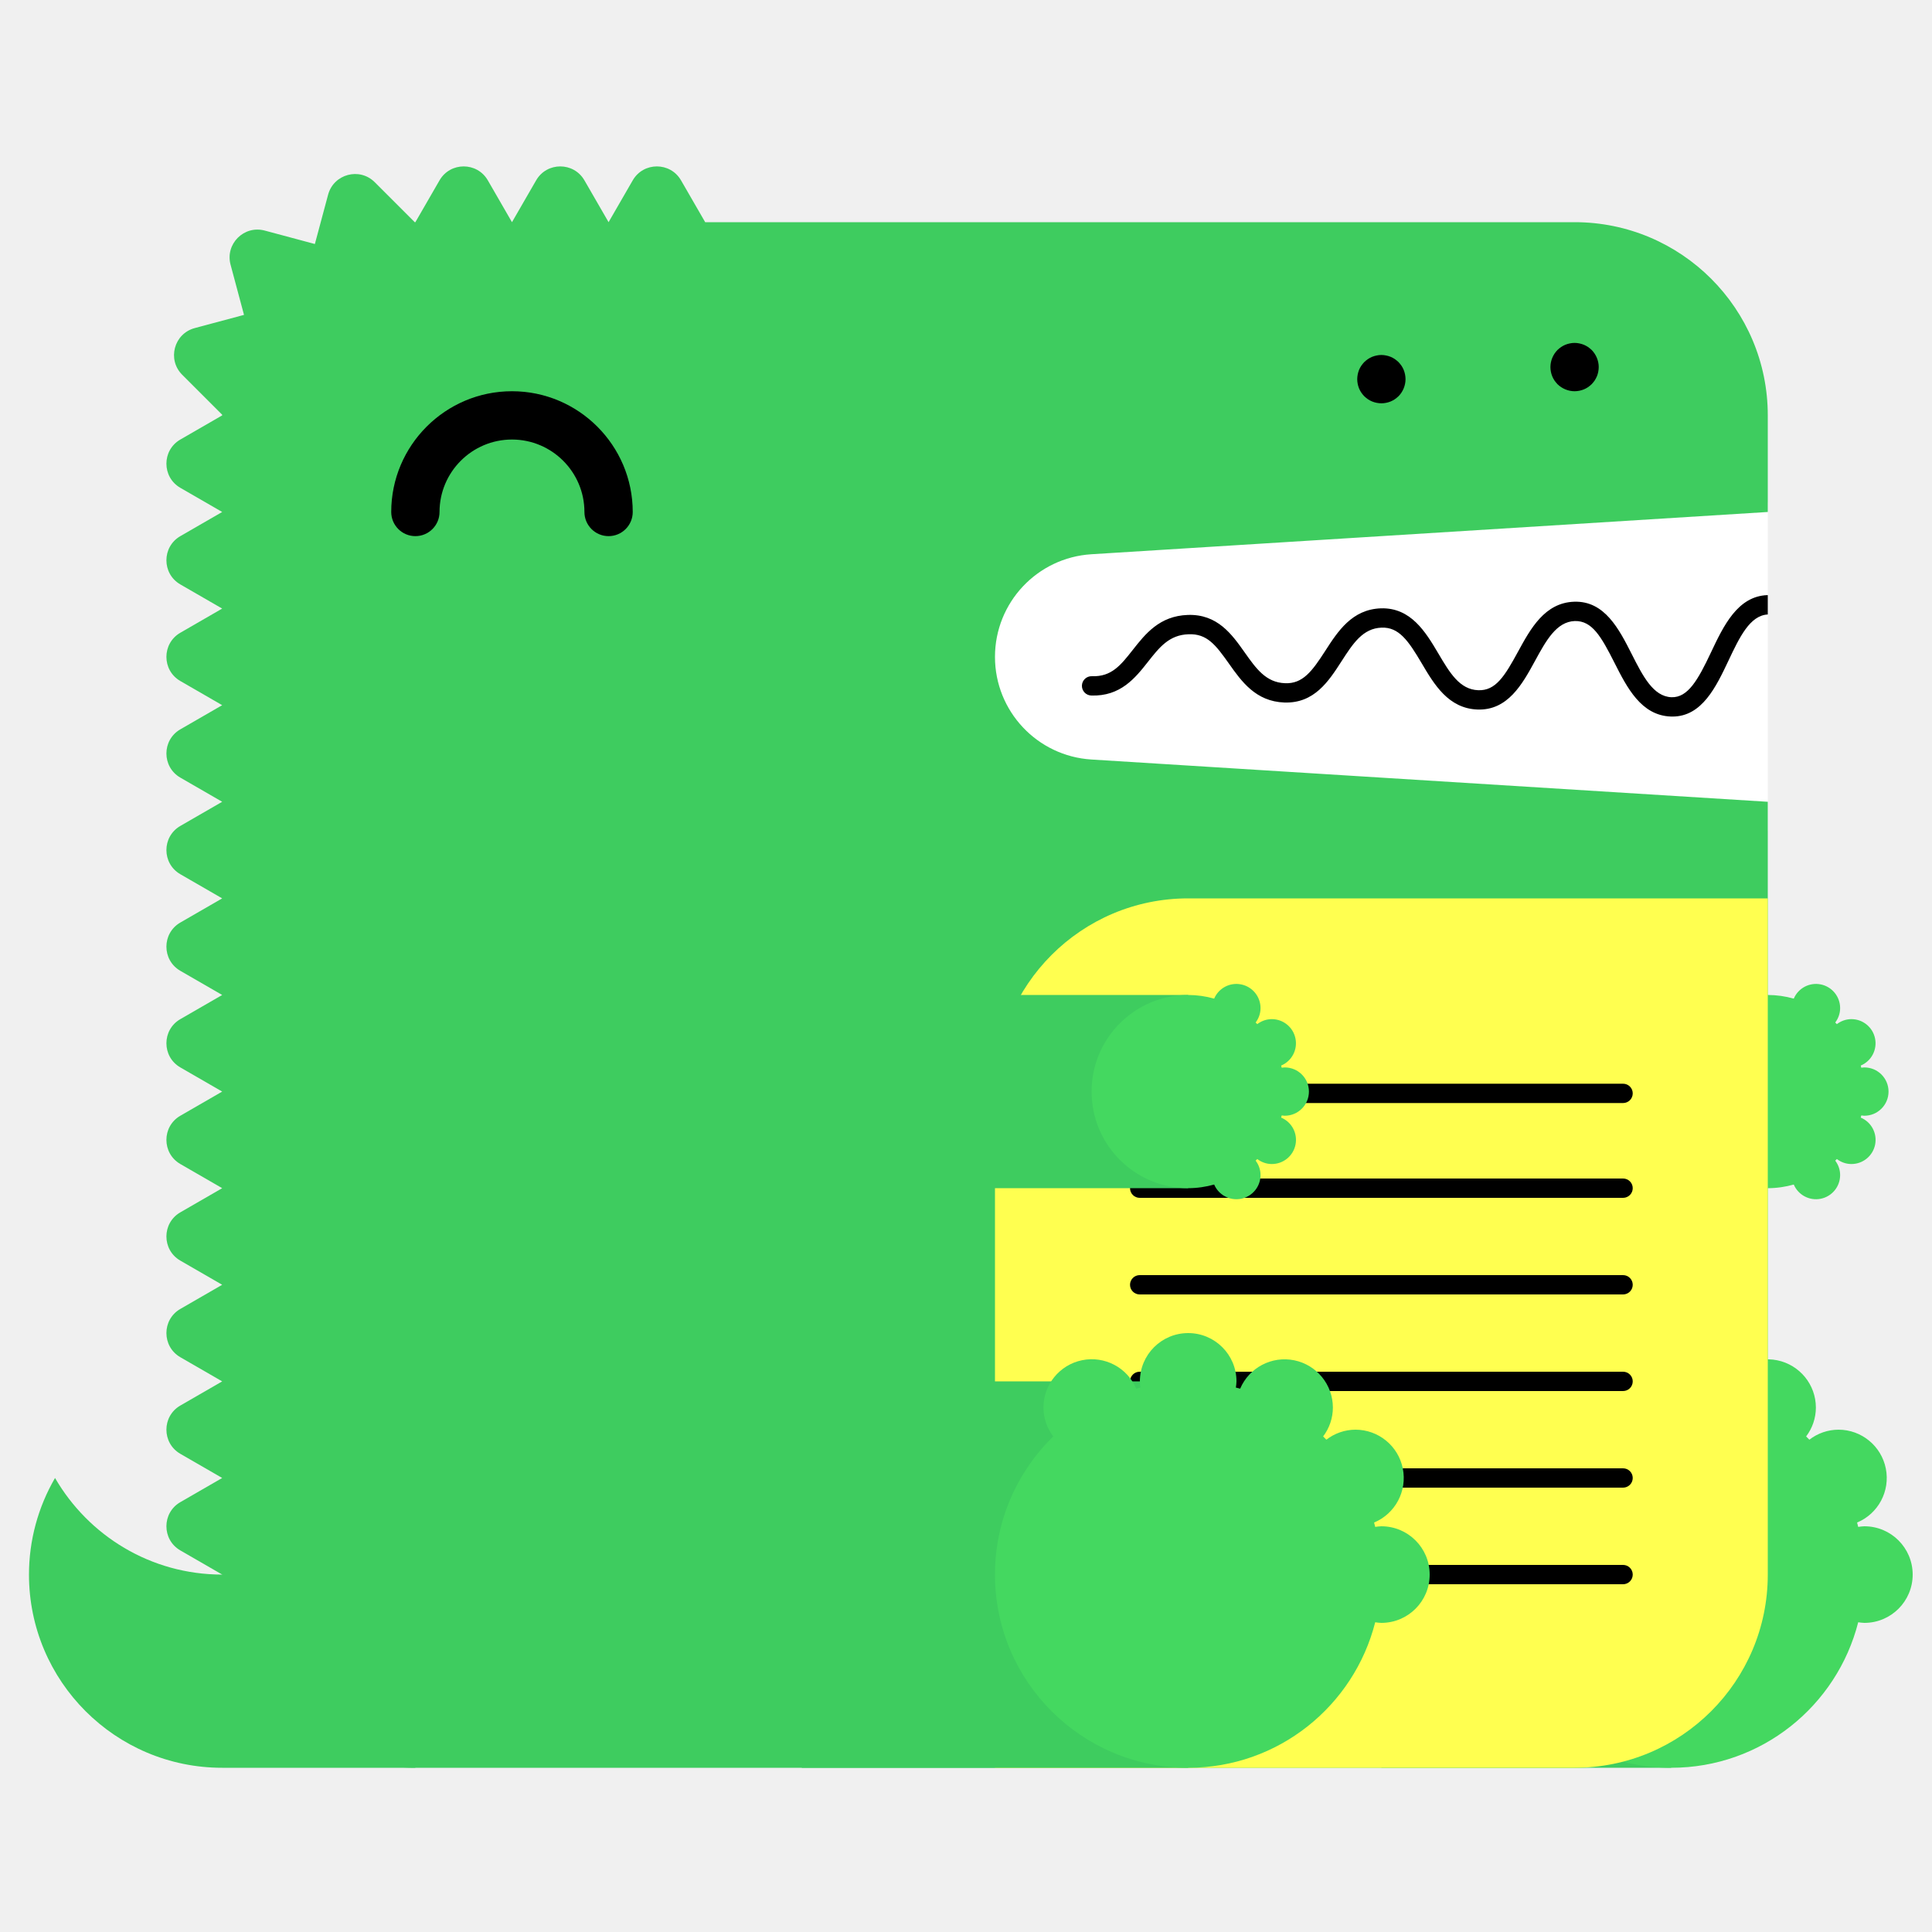
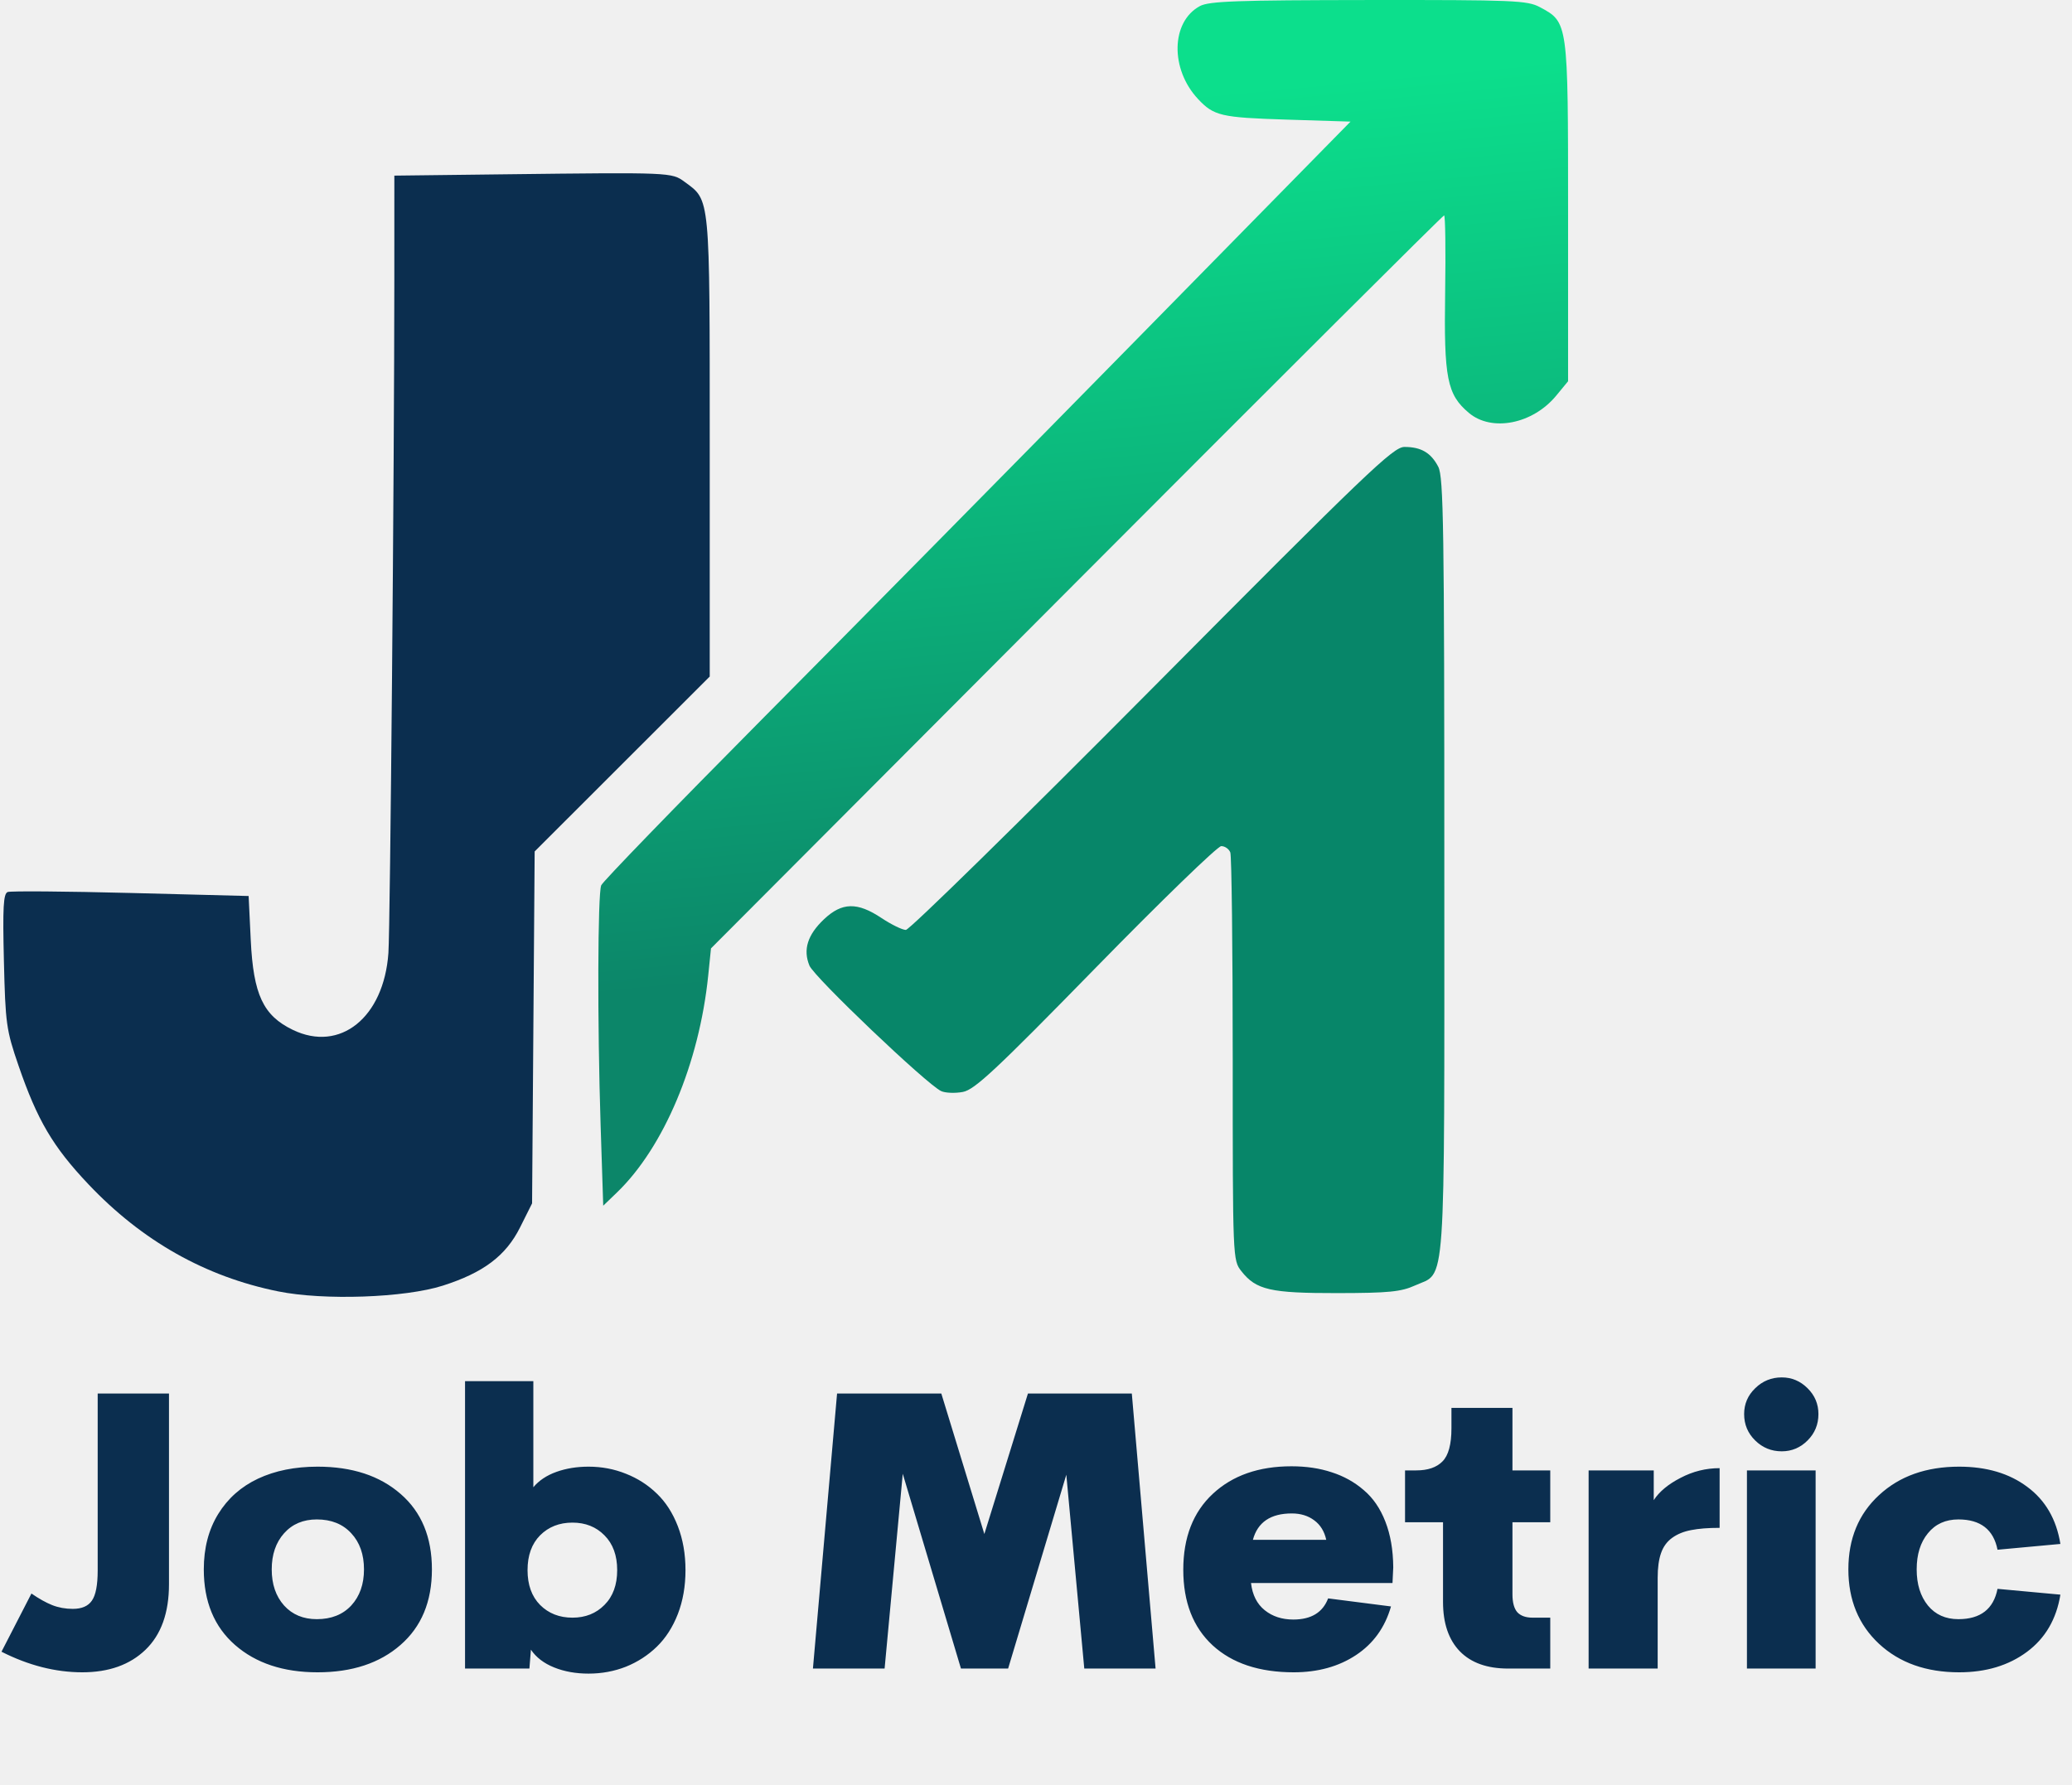
- <svg xmlns="http://www.w3.org/2000/svg" width="200" height="200" viewBox="0 0 200 200">
-   <g fill="none" fill-rule="evenodd">
-     <path fill="#FFF" d="M99 52h84v34H99z" />
-     <path d="M23 163c-7.398 0-13.843-4.027-17.303-10A19.886 19.886 0 0 0 3 163c0 11.046 8.954 20 20 20h20v-20H23z" fill="#3ECC5F" />
-     <path d="M112.98 57.376L183 53V43c0-11.046-8.954-20-20-20H73l-2.5-4.33c-1.112-1.925-3.889-1.925-5 0L63 23l-2.5-4.33c-1.111-1.925-3.889-1.925-5 0L53 23l-2.5-4.33c-1.111-1.925-3.889-1.925-5 0L43 23c-.022 0-.042.003-.065.003l-4.142-4.141c-1.57-1.571-4.252-.853-4.828 1.294l-1.369 5.104-5.192-1.392c-2.148-.575-4.111 1.389-3.535 3.536l1.39 5.193-5.102 1.367c-2.148.576-2.867 3.259-1.296 4.83l4.142 4.142c0 .021-.003.042-.003.064l-4.33 2.5c-1.925 1.111-1.925 3.889 0 5L23 53l-4.33 2.5c-1.925 1.111-1.925 3.889 0 5L23 63l-4.33 2.5c-1.925 1.111-1.925 3.889 0 5L23 73l-4.33 2.5c-1.925 1.111-1.925 3.889 0 5L23 83l-4.33 2.5c-1.925 1.111-1.925 3.889 0 5L23 93l-4.33 2.5c-1.925 1.111-1.925 3.889 0 5L23 103l-4.33 2.5c-1.925 1.111-1.925 3.889 0 5L23 113l-4.33 2.5c-1.925 1.111-1.925 3.889 0 5L23 123l-4.33 2.5c-1.925 1.111-1.925 3.889 0 5L23 133l-4.33 2.5c-1.925 1.111-1.925 3.889 0 5L23 143l-4.33 2.5c-1.925 1.111-1.925 3.889 0 5L23 153l-4.33 2.5c-1.925 1.111-1.925 3.889 0 5L23 163c0 11.046 8.954 20 20 20h120c11.046 0 20-8.954 20-20V83l-70.02-4.376A10.645 10.645 0 0 1 103 68c0-5.621 4.37-10.273 9.98-10.624" fill="#3ECC5F" />
-     <path fill="#3ECC5F" d="M143 183h30v-40h-30z" />
-     <path d="M193 158c-.219 0-.428.037-.639.064-.038-.15-.074-.301-.116-.451A5 5 0 0 0 190.32 148a4.96 4.96 0 0 0-3.016 1.036 26.531 26.531 0 0 0-.335-.336 4.955 4.955 0 0 0 1.011-2.987 5 5 0 0 0-9.599-1.959c-.148-.042-.297-.077-.445-.115.027-.211.064-.42.064-.639a5 5 0 0 0-5-5 5 5 0 0 0-5 5c0 .219.037.428.064.639-.148.038-.297.073-.445.115a4.998 4.998 0 0 0-9.599 1.959c0 1.125.384 2.151 1.011 2.987-3.717 3.632-6.031 8.693-6.031 14.3 0 11.046 8.954 20 20 20 9.339 0 17.16-6.41 19.361-15.064.211.027.42.064.639.064a5 5 0 0 0 5-5 5 5 0 0 0-5-5" fill="#44D860" />
-     <path fill="#3ECC5F" d="M153 123h30v-20h-30z" />
-     <path d="M193 115.5a2.5 2.5 0 1 0 0-5c-.109 0-.214.019-.319.032-.02-.075-.037-.15-.058-.225a2.501 2.501 0 0 0-.963-4.807c-.569 0-1.088.197-1.508.518a6.653 6.653 0 0 0-.168-.168c.314-.417.506-.931.506-1.494a2.5 2.5 0 0 0-4.8-.979A9.987 9.987 0 0 0 183 103c-5.522 0-10 4.478-10 10s4.478 10 10 10c.934 0 1.833-.138 2.69-.377a2.5 2.5 0 0 0 4.8-.979c0-.563-.192-1.077-.506-1.494.057-.055.113-.111.168-.168.42.321.939.518 1.508.518a2.5 2.5 0 0 0 .963-4.807c.021-.074.038-.15.058-.225.105.013.21.032.319.032" fill="#44D860" />
-     <path d="M63 55.5a2.5 2.5 0 0 1-2.5-2.5c0-4.136-3.364-7.5-7.5-7.5s-7.5 3.364-7.5 7.5a2.5 2.5 0 1 1-5 0c0-6.893 5.607-12.5 12.5-12.5S65.5 46.107 65.5 53a2.5 2.5 0 0 1-2.5 2.5" fill="#000" />
-     <path d="M103 183h60c11.046 0 20-8.954 20-20V93h-60c-11.046 0-20 8.954-20 20v70z" fill="#FFFF50" />
-     <path d="M168.02 124h-50.04a1 1 0 1 1 0-2h50.04a1 1 0 1 1 0 2m0 20h-50.04a1 1 0 1 1 0-2h50.04a1 1 0 1 1 0 2m0 20h-50.04a1 1 0 1 1 0-2h50.04a1 1 0 1 1 0 2m0-49.814h-50.04a1 1 0 1 1 0-2h50.04a1 1 0 1 1 0 2m0 19.814h-50.04a1 1 0 1 1 0-2h50.04a1 1 0 1 1 0 2m0 20h-50.04a1 1 0 1 1 0-2h50.04a1 1 0 1 1 0 2M183 61.611c-.012 0-.022-.006-.034-.005-3.09.105-4.552 3.196-5.842 5.923-1.346 2.85-2.387 4.703-4.093 4.647-1.889-.068-2.969-2.202-4.113-4.46-1.314-2.594-2.814-5.536-5.963-5.426-3.046.104-4.513 2.794-5.807 5.167-1.377 2.528-2.314 4.065-4.121 3.994-1.927-.07-2.951-1.805-4.136-3.813-1.321-2.236-2.848-4.75-5.936-4.664-2.994.103-4.465 2.385-5.763 4.4-1.373 2.13-2.335 3.428-4.165 3.351-1.973-.07-2.992-1.51-4.171-3.177-1.324-1.873-2.816-3.993-5.895-3.89-2.928.1-4.399 1.97-5.696 3.618-1.232 1.564-2.194 2.802-4.229 2.724a1 1 0 0 0-.072 2c3.017.101 4.545-1.8 5.872-3.487 1.177-1.496 2.193-2.787 4.193-2.855 1.926-.082 2.829 1.115 4.195 3.045 1.297 1.834 2.769 3.914 5.731 4.021 3.103.104 4.596-2.215 5.918-4.267 1.182-1.834 2.202-3.417 4.15-3.484 1.793-.067 2.769 1.35 4.145 3.681 1.297 2.197 2.766 4.686 5.787 4.796 3.125.108 4.634-2.62 5.949-5.035 1.139-2.088 2.214-4.06 4.119-4.126 1.793-.042 2.728 1.595 4.111 4.33 1.292 2.553 2.757 5.445 5.825 5.556l.169.003c3.064 0 4.518-3.075 5.805-5.794 1.139-2.41 2.217-4.68 4.067-4.773v-2z" fill="#000" />
-     <path fill="#3ECC5F" d="M83 183h40v-40H83z" />
-     <path d="M143 158c-.219 0-.428.037-.639.064-.038-.15-.074-.301-.116-.451A5 5 0 0 0 140.32 148a4.96 4.96 0 0 0-3.016 1.036 26.531 26.531 0 0 0-.335-.336 4.955 4.955 0 0 0 1.011-2.987 5 5 0 0 0-9.599-1.959c-.148-.042-.297-.077-.445-.115.027-.211.064-.42.064-.639a5 5 0 0 0-5-5 5 5 0 0 0-5 5c0 .219.037.428.064.639-.148.038-.297.073-.445.115a4.998 4.998 0 0 0-9.599 1.959c0 1.125.384 2.151 1.011 2.987-3.717 3.632-6.031 8.693-6.031 14.3 0 11.046 8.954 20 20 20 9.339 0 17.16-6.41 19.361-15.064.211.027.42.064.639.064a5 5 0 0 0 5-5 5 5 0 0 0-5-5" fill="#44D860" />
-     <path fill="#3ECC5F" d="M83 123h40v-20H83z" />
-     <path d="M133 115.5a2.5 2.5 0 1 0 0-5c-.109 0-.214.019-.319.032-.02-.075-.037-.15-.058-.225a2.501 2.501 0 0 0-.963-4.807c-.569 0-1.088.197-1.508.518a6.653 6.653 0 0 0-.168-.168c.314-.417.506-.931.506-1.494a2.5 2.5 0 0 0-4.8-.979A9.987 9.987 0 0 0 123 103c-5.522 0-10 4.478-10 10s4.478 10 10 10c.934 0 1.833-.138 2.69-.377a2.5 2.5 0 0 0 4.8-.979c0-.563-.192-1.077-.506-1.494.057-.055.113-.111.168-.168.42.321.939.518 1.508.518a2.5 2.5 0 0 0 .963-4.807c.021-.074.038-.15.058-.225.105.013.21.032.319.032" fill="#44D860" />
-     <path d="M143 41.75c-.16 0-.33-.02-.49-.05a2.52 2.52 0 0 1-.47-.14c-.15-.06-.29-.14-.431-.23-.13-.09-.259-.2-.38-.31-.109-.12-.219-.24-.309-.38s-.17-.28-.231-.43a2.619 2.619 0 0 1-.189-.96c0-.16.02-.33.05-.49.03-.16.08-.31.139-.47.061-.15.141-.29.231-.43.09-.13.2-.26.309-.38.121-.11.25-.22.38-.31.141-.09.281-.17.431-.23.149-.06.31-.11.47-.14.32-.07.65-.07.98 0 .159.03.32.08.47.14.149.06.29.14.43.23.13.09.259.2.38.31.11.12.22.25.31.38.09.14.17.28.23.43.06.16.11.31.14.47.029.16.05.33.05.49 0 .66-.271 1.31-.73 1.77-.121.11-.25.22-.38.31-.14.09-.281.17-.43.23a2.565 2.565 0 0 1-.96.19m20-1.25c-.66 0-1.3-.27-1.771-.73a3.802 3.802 0 0 1-.309-.38c-.09-.14-.17-.28-.231-.43a2.619 2.619 0 0 1-.189-.96c0-.66.27-1.3.729-1.77.121-.11.25-.22.38-.31.141-.09.281-.17.431-.23.149-.06.31-.11.47-.14.32-.07.66-.07.98 0 .159.03.32.08.47.14.149.06.29.14.43.23.13.09.259.2.38.31.459.47.73 1.11.73 1.77 0 .16-.021.33-.05.49-.03.16-.08.32-.14.47-.07.15-.14.29-.23.43-.09.13-.2.26-.31.38-.121.11-.25.22-.38.31-.14.09-.281.17-.43.23a2.565 2.565 0 0 1-.96.19" fill="#000" />
+ <svg xmlns="http://www.w3.org/2000/svg" width="519" height="447" viewBox="0 0 519 447" fill="none">
+   <path d="M20.625 418.938C13.906 418.938 7.156 417.219 0.375 413.781L7.875 399.203C9.781 400.516 11.516 401.484 13.078 402.109C14.672 402.734 16.391 403.047 18.234 403.047C20.484 403.047 22.078 402.359 23.016 400.984C23.984 399.609 24.469 397.094 24.469 393.438V349.094H42.328V396.859C42.328 404.047 40.359 409.531 36.422 413.312C32.516 417.062 27.25 418.938 20.625 418.938ZM79.547 418.938C70.984 418.938 64.094 416.656 58.875 412.094C53.656 407.531 51.047 401.219 51.047 393.156C51.047 387.812 52.25 383.188 54.656 379.281C57.062 375.375 60.391 372.422 64.641 370.422C68.922 368.422 73.891 367.422 79.547 367.422C88.203 367.422 95.141 369.703 100.359 374.266C105.578 378.797 108.188 385.094 108.188 393.156C108.188 401.219 105.562 407.531 100.312 412.094C95.094 416.656 88.172 418.938 79.547 418.938ZM79.359 405.625C82.984 405.625 85.859 404.484 87.984 402.203C90.109 399.891 91.172 396.875 91.172 393.156C91.172 389.406 90.109 386.391 87.984 384.109C85.859 381.797 82.984 380.641 79.359 380.641C75.953 380.641 73.219 381.797 71.156 384.109C69.094 386.422 68.062 389.438 68.062 393.156C68.062 396.875 69.094 399.891 71.156 402.203C73.219 404.484 75.953 405.625 79.359 405.625ZM147.422 367.422C150.734 367.422 153.859 368.016 156.797 369.203C159.734 370.359 162.312 372.016 164.531 374.172C166.75 376.297 168.5 379.016 169.781 382.328C171.062 385.641 171.703 389.312 171.703 393.344C171.703 397.375 171.062 401.047 169.781 404.359C168.5 407.641 166.75 410.359 164.531 412.516C162.312 414.672 159.734 416.344 156.797 417.531C153.859 418.688 150.734 419.266 147.422 419.266C144.234 419.266 141.359 418.75 138.797 417.719C136.234 416.688 134.297 415.203 132.984 413.266L132.609 418H116.484V346H133.594V372.578C135 370.891 136.922 369.609 139.359 368.734C141.797 367.859 144.484 367.422 147.422 367.422ZM143.391 405.25C146.641 405.25 149.312 404.188 151.406 402.062C153.531 399.938 154.594 397.031 154.594 393.344C154.594 389.656 153.531 386.75 151.406 384.625C149.312 382.5 146.641 381.438 143.391 381.438C140.109 381.438 137.406 382.5 135.281 384.625C133.188 386.75 132.141 389.656 132.141 393.344C132.141 397.031 133.188 399.938 135.281 402.062C137.406 404.188 140.109 405.25 143.391 405.25ZM289.453 418H271.594L267.094 369.438L252.516 418H240.703L226.125 369.203L221.578 418H203.625L209.672 349.094H235.781L246.562 384.297L257.484 349.094H283.5L289.453 418ZM348.984 392.641L348.797 396.578H313.359C313.703 399.547 314.844 401.812 316.781 403.375C318.719 404.938 321.109 405.719 323.953 405.719C328.422 405.719 331.328 403.953 332.672 400.422L348.422 402.438C346.922 407.688 344 411.75 339.656 414.625C335.312 417.5 330.109 418.938 324.047 418.938C315.422 418.938 308.656 416.688 303.75 412.188C298.844 407.656 296.391 401.344 296.391 393.25C296.391 385.156 298.859 378.812 303.797 374.219C308.734 369.625 315.297 367.328 323.484 367.328C327.203 367.328 330.562 367.828 333.562 368.828C336.594 369.797 339.266 371.281 341.578 373.281C343.922 375.25 345.734 377.891 347.016 381.203C348.297 384.484 348.953 388.297 348.984 392.641ZM323.578 379.141C318.266 379.141 315.016 381.344 313.828 385.75H332.203C331.734 383.625 330.734 382 329.203 380.875C327.672 379.719 325.797 379.141 323.578 379.141ZM377.766 418C372.516 418 368.484 416.562 365.672 413.688C362.859 410.781 361.453 406.656 361.453 401.312V381.344H351.938V368.359H354.75C357.656 368.359 359.844 367.609 361.312 366.109C362.812 364.609 363.562 361.844 363.562 357.812V352.703H378.844V368.359H388.312V381.344H378.844V399.391C378.844 401.453 379.25 402.953 380.062 403.891C380.906 404.797 382.188 405.25 383.906 405.25H388.312V418H377.766ZM414.234 375.812C415.609 373.688 417.844 371.828 420.938 370.234C424.031 368.609 427.297 367.797 430.734 367.797V382.75C427.859 382.75 425.484 382.938 423.609 383.312C421.766 383.656 420.188 384.297 418.875 385.234C417.562 386.172 416.625 387.453 416.062 389.078C415.5 390.672 415.219 392.734 415.219 395.266V418H397.922V368.359H414.234V375.812ZM446.297 363.578C443.703 363.578 441.484 362.672 439.641 360.859C437.797 359.047 436.875 356.844 436.875 354.25C436.875 351.719 437.797 349.562 439.641 347.781C441.484 345.969 443.703 345.062 446.297 345.062C448.797 345.062 450.953 345.969 452.766 347.781C454.578 349.562 455.484 351.719 455.484 354.25C455.484 356.844 454.578 359.047 452.766 360.859C450.953 362.672 448.797 363.578 446.297 363.578ZM437.578 418V368.359H454.781V418H437.578ZM490.734 418.938C482.484 418.938 475.797 416.562 470.672 411.812C465.547 407.031 462.984 400.812 462.984 393.156C462.984 385.469 465.547 379.266 470.672 374.547C475.797 369.797 482.484 367.422 490.734 367.422C497.609 367.422 503.297 369.109 507.797 372.484C512.328 375.828 515.094 380.594 516.094 386.781L500.344 388.234C499.344 383.172 496.078 380.641 490.547 380.641C487.328 380.641 484.781 381.797 482.906 384.109C481.031 386.391 480.094 389.406 480.094 393.156C480.094 396.875 481.031 399.891 482.906 402.203C484.781 404.484 487.328 405.625 490.547 405.625C496.078 405.625 499.344 403.094 500.344 398.031L516.094 399.484C515.094 405.641 512.297 410.422 507.703 413.828C503.109 417.234 497.453 418.938 490.734 418.938Z" fill="#0B2E4F" />
+   <g clip-path="url(#clip0_707_44)">
+     <path d="M126.527 43.666L98.777 43.997L98.772 70.231C98.764 116.631 97.746 232.262 97.29 238.741C96.15 254.914 85.181 263.728 73.332 257.991C65.918 254.403 63.465 249.161 62.808 235.504L62.277 224.465L32.777 223.706C16.552 223.289 2.669 223.18 1.926 223.463C0.844 223.877 0.655 227.304 0.977 240.722C1.354 256.46 1.573 258.032 4.626 266.915C9.336 280.623 13.257 287.283 22.147 296.674C35.598 310.884 51.451 319.833 69.696 323.515C81.146 325.826 101.398 325.117 110.929 322.071C121.111 318.817 126.717 314.585 130.277 307.465L133.277 301.465L133.6 257.384L133.922 213.303L155.85 191.393L177.777 169.482L177.775 111.974C177.774 48.538 177.94 50.294 171.476 45.553C168.237 43.177 168.109 43.171 126.527 43.666Z" fill="#0B2E4F" />
+     <path d="M300.54 1.53C293.3 5.459 293.064 17.294 300.075 24.793C304.036 29.03 305.844 29.451 322.277 29.965L338.277 30.465L284.278 85.465C254.579 115.715 212.504 158.381 190.778 180.279C169.053 202.177 150.971 220.852 150.597 221.779C149.7 224.004 149.615 256.314 150.44 281.756L151.097 302.047L154.516 298.756C166.274 287.437 175.144 266.365 177.393 244.405L178.092 237.584L269.63 145.775C319.975 95.279 361.417 53.965 361.722 53.964C362.027 53.963 362.145 62.622 361.984 73.206C361.655 94.752 362.458 98.836 367.926 103.437C373.667 108.268 383.935 106.236 389.812 99.107L392.777 95.509V52.972C392.777 5.416 392.801 5.593 385.715 1.792C382.576 0.109 379.199 -0.032 342.793 0.005C309.791 0.038 302.826 0.29 300.54 1.53Z" fill="url(#paint0_linear_707_44)" />
+     <path d="M288.596 172.465C255.558 205.74 227.795 232.963 226.902 232.961C226.008 232.958 223.252 231.61 220.777 229.965C214.734 225.948 210.912 226.029 206.417 230.269C202.274 234.176 201.098 237.911 202.752 241.906C203.955 244.809 232.175 271.692 235.75 273.339C236.793 273.819 239.231 273.915 241.169 273.551C244.14 272.994 249.359 268.116 274.469 242.428C290.846 225.673 304.992 211.965 305.904 211.965C306.817 211.965 307.836 212.677 308.17 213.547C308.504 214.417 308.777 237.756 308.777 265.412C308.777 315.479 308.786 315.707 310.945 318.451C314.644 323.153 318.207 323.967 334.995 323.943C347.841 323.925 350.944 323.618 354.461 322.022C362.288 318.468 361.777 325.804 361.777 216.965C361.777 132.315 361.583 119.491 360.267 116.945C358.446 113.424 355.962 111.965 351.787 111.965C348.988 111.965 342.461 118.214 288.596 172.465Z" fill="#078669" />
  </g>
+   <defs>
+     <linearGradient id="paint0_linear_707_44" x1="440" y1="10" x2="460" y2="220" gradientUnits="userSpaceOnUse">
+       <stop stop-color="#0CDF8C" />
+       <stop offset="1" stop-color="#0C8669" />
+     </linearGradient>
+     <clipPath id="clip0_707_44">
+       <rect width="393" height="325" fill="white" />
+     </clipPath>
+   </defs>
</svg>
